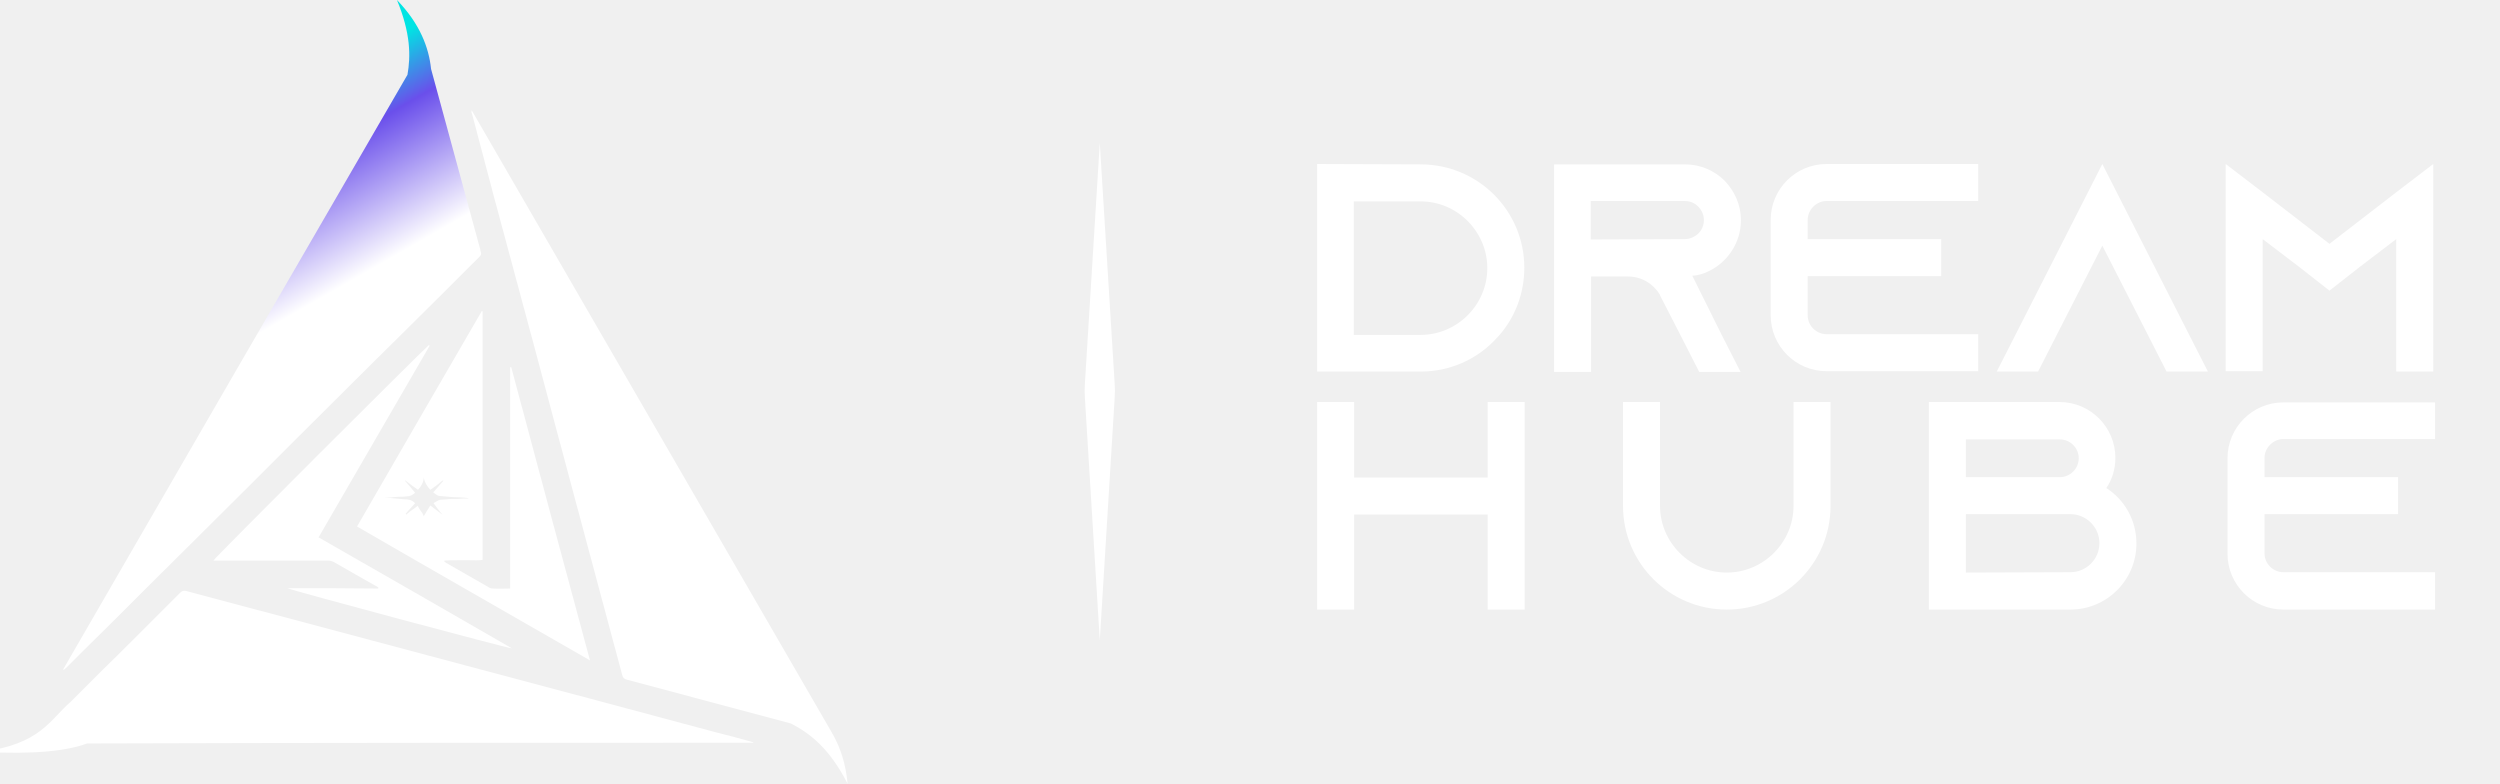
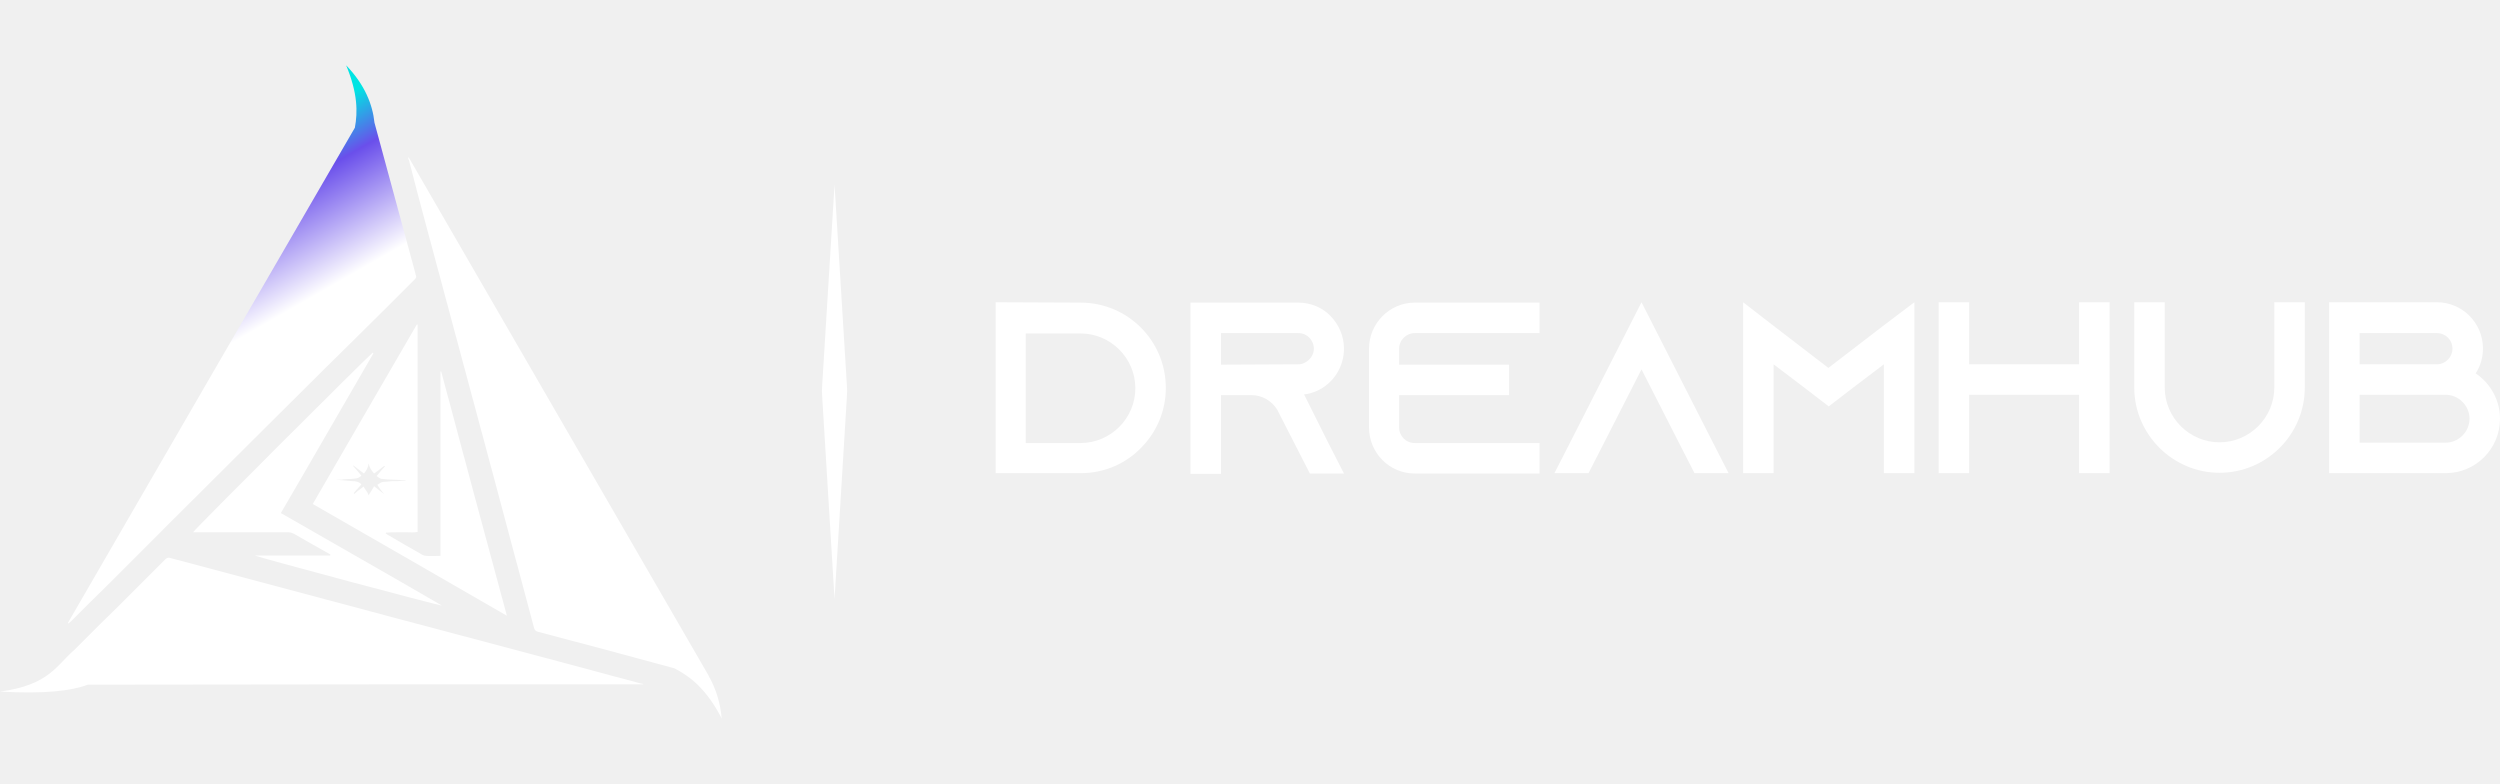
<svg xmlns="http://www.w3.org/2000/svg" version="1.1" id="Capa_1" x="0px" y="0px" viewBox="0 0 689 216" style="enable-background:new 0 0 689 216;" xml:space="preserve">
  <style type="text/css">
- 	.st0{fill:none;}
- 	.st1{fill:url(#SVGID_1_);}
- 	.st2{fill:#FFFFFF;}
- 	.st3{enable-background:new    ;}
+ 	.st0{enable-background:new    ;}
+ 	.st1{fill:#FFFFFF;}
+ 	.st2{fill:none;}
+ 	.st3{fill:url(#SVGID_1_);}
</style>
  <g>
+     <g class="st0">
+       <path class="st1" d="M297.8,83.4c13,0,23.5,10.5,23.5,23.5c0,5.8-2.1,11.1-5.6,15.2c-0.4,0.5-0.9,0.9-1.3,1.4    c-4.2,4.3-10.1,6.9-16.5,6.9h-23.5V83.3L297.8,83.4z M282.7,122.1h15.1c8.3,0,15.1-6.8,15.1-15.1c0-8.3-6.8-15.1-15.1-15.1h-15.1    V122.1z" />
+       <path class="st1" d="M366.1,122.1l4.3,8.4H361l-4.3-8.4l-4.5-8.8l-0.2-0.4c-1.5-2.4-4.1-4-7.1-4h-8.4v21.7h-8.4V83.4h29.7    c3.5,0,6.7,1.4,8.9,3.7c2.3,2.4,3.7,5.5,3.7,9c0,5.1-3,9.6-7.4,11.6c-1.1,0.5-2.4,0.9-3.6,1L366.1,122.1z M357.8,100.4    c0.6,0,1.2-0.1,1.7-0.4c1.5-0.7,2.6-2.2,2.6-3.9c0-1.5-0.8-2.6-1.3-3.1c-0.5-0.5-1.5-1.2-3-1.2h-21.3v8.7L357.8,100.4z" />
+       <path class="st1" d="M385.6,96.1v4.4h30.3v8.4h-30.3v8.9c0,2.4,1.9,4.3,4.3,4.3h34.4v8.4h-34.4c-7,0-12.6-5.7-12.6-12.7V96.1    c0-7,5.7-12.7,12.6-12.7h34.4v8.4h-34.4C387.6,91.8,385.6,93.7,385.6,96.1z" />
+       <path class="st1" d="M476.4,130.4H467l-4.3-8.4l-10.3-20.2L442.1,122l-4.3,8.4h-9.4l4.3-8.4l19.7-38.7l19.7,38.7L476.4,130.4z" />
+       <path class="st1" d="M527.6,83.3v47.1h-8.4v-30l-8.3,6.3l-6.9,5.3l-6.9-5.3l-8.3-6.3v30h-8.4V83.3l8.4,6.5l15.1,11.6l15.1-11.6    L527.6,83.3z" />
+       <path class="st1" d="M581.4,83.3v47.1H573v-21.6h-30.3v21.6h-8.4V83.3h8.4v17.1H573V83.3H581.4z" />
+       <path class="st1" d="M635.2,83.3v23.5c0,13-10.6,23.5-23.5,23.5s-23.5-10.6-23.5-23.5V83.3h8.4v23.5c0,8.3,6.8,15.1,15.1,15.1    c8.3,0,15.1-6.8,15.1-15.1V83.3H635.2z" />
+       <path class="st1" d="M689,115.4c0,8.3-6.7,15-15,15h-32.1V83.3h29.7c7,0,12.7,5.7,12.7,12.7c0,2.6-0.7,4.9-2,6.9    C686.3,105.6,689,110.2,689,115.4z M650.3,100.4h21.3c2.4,0,4.3-2,4.3-4.3c0-2.4-1.9-4.3-4.3-4.3h-21.3V100.4z M674,122    c3.6,0,6.6-3,6.6-6.6s-3-6.6-6.6-6.6h-23.7V122L674,122L674,122z" />
+     </g>
+     <path class="st1" d="M230,50.9L230,50.9L230,50.9l-3.4,55.2c-0.1,1.1-0.1,2.2,0,3.3l3.4,55.7l0,0l0,0l3.4-55.7   c0.1-1.1,0.1-2.2,0-3.3L230,50.9z" />
    <g>
-       <path class="st0" d="M120,138.3c0.5-0.3,1-0.6,1.6-0.6c0.5-0.1,1.6-0.2,2.7-0.2c-1.1,0.1-2.2,0.2-2.7,0.2    C121.1,137.8,120.5,138,120,138.3z" />
-       <path class="st0" d="M116.9,131.6L116.9,131.6c-0.2,1.3-0.8,2.3-1.6,3.4l0,0C116.1,134,116.7,133,116.9,131.6z" />
-       <path class="st0" d="M125.6,137.4c-0.2,0-0.3,0-0.5,0C125.2,137.4,125.4,137.4,125.6,137.4z" />
-       <path class="st0" d="M118.3,139.8c0.1-0.2,0.2-0.3,0.3-0.5c1.2,0.9,2.2,1.8,3.4,2.6l0,0c-1.1-0.8-2.2-1.7-3.4-2.6    C118.5,139.5,118.4,139.7,118.3,139.8z" />
-       <path class="st0" d="M127.6,137.3c-0.4,0-0.9,0.1-1.4,0.1C126.7,137.4,127.1,137.3,127.6,137.3z" />
-       <path class="st0" d="M116.5,141.4c-0.5-0.6-0.9-1.3-1.3-2c-0.5,0.4-1.1,0.9-1.6,1.2c-0.5,0.4-1,0.8-1.5,1.2    c-0.1,0-0.1-0.1-0.2-0.2l0,0c0.1,0.1,0.1,0.2,0.2,0.2c0.5-0.4,1-0.8,1.5-1.2s1.1-0.8,1.6-1.2C115.6,140.2,116,140.8,116.5,141.4    c0.2,0.3,0.3,0.6,0.4,0.9c0-0.1,0.1-0.1,0.1-0.2c0,0.1-0.1,0.1-0.1,0.2C116.7,142.1,116.6,141.7,116.5,141.4z" />
-       <path class="st0" d="M111.3,137.6c-1.1-0.1-4.5-0.4-5.5-0.5l0,0C106.9,137.2,110.2,137.4,111.3,137.6c1,0,2.1,0.2,3,1.1    c-0.3,0.4-0.6,0.8-1,1.1c0.3-0.4,0.7-0.7,1-1.1C113.4,137.7,112.3,137.6,111.3,137.6z" />
-       <path class="st0" d="M106.6,137L106.6,137L106.6,137z" />
-       <path class="st0" d="M107.3,137c0.4,0,0.8,0,1.2-0.1C108.1,136.9,107.7,136.9,107.3,137z" />
-       <path class="st0" d="M129.4,137.1L129.4,137.1c-0.2,0-0.4,0-0.6,0.1C129,137.2,129.2,137.2,129.4,137.1z" />
-       <path class="st0" d="M122.1,132.4c-0.2,0.1-0.4,0.3-0.6,0.4C121.8,132.6,121.9,132.5,122.1,132.4L122.1,132.4z" />
-       <path class="st0" d="M128.3,137.2c-0.1,0-0.3,0-0.4,0C128,137.3,128.2,137.2,128.3,137.2z" />
-       <path class="st0" d="M111.6,132.4L111.6,132.4c1,1.1,1.9,2.2,2.8,3.3l0,0C113.5,134.6,112.6,133.5,111.6,132.4z" />
-       <linearGradient id="SVGID_1_" gradientUnits="userSpaceOnUse" x1="36.807" y1="-739.383" x2="93.977" y2="-639.433" gradientTransform="matrix(1 0 0 1 0 784)">
+       <path class="st2" d="M104.2,133.2c0.4-0.2,0.8-0.5,1.3-0.5c0.4-0.1,1.3-0.2,2.2-0.2c-0.9,0.1-1.8,0.2-2.2,0.2    C105.2,132.8,104.7,133,104.2,133.2z" />
+       <path class="st2" d="M101.7,127.7L101.7,127.7c-0.2,1.1-0.7,1.9-1.3,2.8l0,0C101,129.7,101.5,128.8,101.7,127.7z" />
+       <path class="st2" d="M108.9,132.5c-0.2,0-0.2,0-0.4,0C108.6,132.5,108.7,132.5,108.9,132.5z" />
+       <path class="st2" d="M102.8,134.5c0.1-0.2,0.2-0.2,0.2-0.4c1,0.7,1.8,1.5,2.8,2.2l0,0c-0.9-0.7-1.8-1.4-2.8-2.2    C103,134.2,102.9,134.4,102.8,134.5z" />
+       <path class="st2" d="M110.6,132.4c-0.3,0-0.7,0.1-1.2,0.1C109.8,132.5,110.2,132.4,110.6,132.4z" />
+       <path class="st2" d="M101.3,135.8c-0.4-0.5-0.7-1.1-1.1-1.7c-0.4,0.3-0.9,0.7-1.3,1c-0.4,0.3-0.8,0.7-1.2,1    c-0.1,0-0.1-0.1-0.2-0.2l0,0c0.1,0.1,0.1,0.2,0.2,0.2c0.4-0.3,0.8-0.7,1.2-1c0.4-0.3,0.9-0.7,1.3-1    C100.6,134.8,100.9,135.3,101.3,135.8c0.2,0.2,0.2,0.5,0.3,0.7c0-0.1,0.1-0.1,0.1-0.2c0,0.1-0.1,0.1-0.1,0.2    C101.5,136.4,101.4,136.1,101.3,135.8z" />
+       <path class="st2" d="M97,132.7c-0.9-0.1-3.7-0.3-4.6-0.4l0,0C93.3,132.3,96.1,132.5,97,132.7c0.8,0,1.7,0.2,2.5,0.9    c-0.2,0.3-0.5,0.7-0.8,0.9c0.2-0.3,0.6-0.6,0.8-0.9C98.7,132.7,97.8,132.7,97,132.7z" />
+       <path class="st2" d="M93.1,132.2L93.1,132.2L93.1,132.2z" />
+       <path class="st2" d="M93.7,132.2c0.3,0,0.7,0,1-0.1C94.3,132.1,94,132.1,93.7,132.2z" />
+       <path class="st2" d="M112.1,132.2L112.1,132.2c-0.2,0-0.3,0-0.5,0.1C111.7,132.3,111.9,132.3,112.1,132.2z" />
+       <path class="st2" d="M106,128.3c-0.2,0.1-0.3,0.2-0.5,0.3C105.7,128.5,105.8,128.4,106,128.3L106,128.3z" />
+       <path class="st2" d="M111.2,132.3c-0.1,0-0.2,0-0.3,0C110.9,132.4,111.1,132.3,111.2,132.3z" />
+       <path class="st2" d="M97.2,128.3L97.2,128.3c0.8,0.9,1.6,1.8,2.3,2.7l0,0C98.8,130.2,98.1,129.2,97.2,128.3z" />
+       <linearGradient id="SVGID_1_" gradientUnits="userSpaceOnUse" x1="34.959" y1="-728.814" x2="82.596" y2="-645.531" gradientTransform="matrix(1 0 0 1 0 784)">
        <stop offset="5.193929e-02" style="stop-color:#00E4E3" />
        <stop offset="0.203" style="stop-color:#6A4FEB" />
        <stop offset="0.506" style="stop-color:#FFFFFF" />
      </linearGradient>
-       <path class="st1" d="M17.4,184.5c0.1,0.1,0.1,0.1,0.2,0.1c0.2-0.2,0.5-0.4,0.7-0.6c4-4,8.1-8.1,12.2-12.1    c7.3-7.3,14.6-14.6,21.9-21.8c9.9-9.8,19.7-19.6,29.6-29.5c7-7,14-13.9,20.9-20.8c2.6-2.6,5.3-5.2,7.9-7.8    c7.2-7.1,14.3-14.2,21.4-21.3c0.4-0.4,0.5-0.8,0.3-1.3c-0.1-0.2-0.1-0.3-0.1-0.5L118.8,19c-0.6-5.9-3.1-12.5-9.4-19    c3.8,9.2,3.8,15.5,2.9,20.6C80.5,75.4,48.9,130,17.4,184.5z" />
-       <path class="st2" d="M79.2,162.1c0.7,0.5,60.9,16.6,61.9,16.6c-17.8-10.3-35.5-20.4-53.3-30.6c10.3-17.7,20.4-35.3,30.6-52.8    c0,0,0-0.1-0.1-0.1l-0.1-0.1c-2.4,2.1-58.9,58.5-59.4,59.4c0.5,0,0.9,0,1.2,0c10.1,0,20.3,0,30.4,0c0.7,0,1.2,0.2,1.8,0.5    c3.8,2.2,7.5,4.3,11.4,6.5c0.3,0.1,0.5,0.3,0.7,0.5c0,0.1-0.1,0.1-0.1,0.2C96,162.1,87.7,162.1,79.2,162.1z" />
-       <path class="st2" d="M207.7,204.7L207.7,204.7c-0.2-0.2-0.4-0.2-0.7-0.3c-3.2-0.9-6.5-1.8-9.8-2.6c-23-6.2-46-12.3-68.9-18.4    c-25.6-6.8-51.3-13.7-76.9-20.5c-0.7-0.2-1.2-0.1-1.8,0.5c-4.3,4.3-8.7,8.7-13.1,13.1c-2.7,2.7-5.4,5.4-8.2,8.1    c-2.9,2.9-5.9,5.9-8.8,8.8c-5.9,5.1-8.3,11.7-24.6,13.8c14.8,0.8,23.7-0.3,29.1-2.3C85.5,204.7,146.6,204.7,207.7,204.7z" />
-       <path class="st2" d="M136.1,54.1c6.9,25.6,13.8,51.2,20.6,76.8c4.9,18.4,9.9,36.8,14.8,55.2c0.2,0.7,0.5,1,1.2,1.2    c15.1,4,30.2,8.1,45.3,12.1c5,2.6,10.5,6.6,15.6,16.6c-0.5-5.5-2-9.9-4-13.5l0,0l0,0c-0.2-0.2-0.3-0.5-0.4-0.7L130,30.4    c-0.1,0.4-0.1,0.7,0.1,1C132.1,38.9,134.1,46.5,136.1,54.1z" />
-       <path class="st2" d="M162.6,182c-7.3-26.9-14.5-53.9-21.7-80.8c-0.1,0-0.2,0-0.3,0c0,20.3,0,40.6,0,61c-1.6,0-3.2,0.1-4.7,0    c-0.5,0-0.9-0.1-1.3-0.4c-3.9-2.2-7.8-4.5-11.7-6.7c-0.2-0.1-0.3-0.3-0.5-0.4c0-0.1,0.1-0.1,0.1-0.2c1.2-0.1,2.3-0.1,3.5-0.1    s2.3,0,3.5,0s2.3,0.1,3.5-0.1c0-22.9,0-45.7,0-68.5c-0.1,0-0.1-0.1-0.2-0.1c-11.5,19.8-22.9,39.5-34.4,59.4    C119.8,157.5,141.2,169.7,162.6,182C162.5,182.1,162.6,182.1,162.6,182z M122,141.9L122,141.9L122,141.9c-1.1-0.8-2.2-1.7-3.4-2.6    c-0.1,0.2-0.2,0.3-0.3,0.5c-0.5,0.8-1,1.5-1.4,2.3c0,0.1-0.1,0.1-0.1,0.2c-0.1-0.2-0.2-0.6-0.4-0.9c-0.5-0.6-0.9-1.3-1.3-2    c-0.5,0.4-1.1,0.9-1.6,1.2s-1,0.8-1.5,1.2c-0.1,0-0.1-0.1-0.2-0.2l0,0l0,0c0.5-0.6,1-1.2,1.6-1.8c0.3-0.4,0.7-0.7,1-1.1    c-0.9-1-2-1.1-3-1.1c-1.1-0.1-4.5-0.4-5.5-0.5l0,0l0,0c0.2,0,0.5,0,0.8,0l0,0c0.2,0,0.4,0,0.6,0c0.4,0,0.8,0,1.2-0.1    c1.1-0.1,2.1-0.1,2.6-0.1c0.3,0,0.6-0.1,1-0.1c1,0,1.6-0.4,2.3-1c-0.9-1.1-1.8-2.2-2.8-3.3l0,0l0.1-0.1l0,0    c1.2,0.9,2.3,1.8,3.5,2.6c0.9-1,1.5-2,1.6-3.4l0,0l0,0c0.2,1.3,0.8,2.3,1.8,3.4c1-0.7,2-1.4,2.9-2.2c0.2-0.2,0.4-0.3,0.6-0.4l0,0    l0,0l0.1,0.1c-0.9,1-1.8,2.1-2.8,3.2c0.6,0.4,1.1,1,1.9,1c1.1,0.1,2.2,0.2,3.4,0.3c0.4,0,3.3,0.1,4.7,0.3l0,0l0,0    c-0.2,0-0.4,0-0.6,0.1c-0.2,0-0.3,0-0.5,0c-0.1,0-0.3,0-0.4,0s-0.2,0-0.3,0c-0.4,0-0.9,0.1-1.4,0.1c-0.2,0-0.4,0-0.7,0    c-0.2,0-0.3,0-0.5,0s-0.4,0-0.6,0c-1.1,0.1-2.2,0.2-2.7,0.2c-0.6,0-1.1,0.3-1.6,0.6c-0.2,0.1-0.4,0.2-0.6,0.4    C120.3,139.8,121.1,140.9,122,141.9L122,141.9z" />
+       <path class="st3" d="M18.7,171.7c0.1,0.1,0.1,0.1,0.2,0.1c0.2-0.2,0.4-0.3,0.6-0.5c3.3-3.3,6.7-6.7,10.2-10.1    c6.1-6.1,12.2-12.2,18.2-18.2c8.2-8.2,16.4-16.3,24.7-24.6c5.8-5.8,11.7-11.6,17.4-17.3c2.2-2.2,4.4-4.3,6.6-6.5    c6-5.9,11.9-11.8,17.8-17.7c0.3-0.3,0.4-0.7,0.2-1.1c-0.1-0.2-0.1-0.2-0.1-0.4l-11.3-41.6c-0.5-4.9-2.6-10.4-7.8-15.8    c3.2,7.7,3.2,12.9,2.4,17.2C71.3,80.8,45,126.3,18.7,171.7z" />
+       <path class="st1" d="M70.2,153.1c0.6,0.4,50.7,13.8,51.6,13.8c-14.8-8.6-29.6-17-44.4-25.5c8.6-14.7,17-29.4,25.5-44    c0,0,0-0.1-0.1-0.1l-0.1-0.1c-2,1.7-49.1,48.7-49.5,49.5c0.4,0,0.7,0,1,0c8.4,0,16.9,0,25.3,0c0.6,0,1,0.2,1.5,0.4    c3.2,1.8,6.2,3.6,9.5,5.4c0.2,0.1,0.4,0.2,0.6,0.4c0,0.1-0.1,0.1-0.1,0.2C84.2,153.1,77.3,153.1,70.2,153.1z" />
+       <path class="st1" d="M177.3,188.6L177.3,188.6c-0.2-0.2-0.3-0.2-0.6-0.2c-2.7-0.7-5.4-1.5-8.2-2.2c-19.2-5.2-38.3-10.2-57.4-15.3    c-21.3-5.7-42.7-11.4-64.1-17.1c-0.6-0.2-1-0.1-1.5,0.4c-3.6,3.6-7.2,7.2-10.9,10.9c-2.2,2.2-4.5,4.5-6.8,6.7    c-2.4,2.4-4.9,4.9-7.3,7.3c-4.9,4.2-6.9,9.7-20.5,11.5c12.3,0.7,19.7-0.2,24.2-1.9C75.5,188.6,126.4,188.6,177.3,188.6z" />
+       <path class="st1" d="M117.7,63.1c5.7,21.3,11.5,42.7,17.2,64c4.1,15.3,8.2,30.7,12.3,46c0.2,0.6,0.4,0.8,1,1    c12.6,3.3,25.2,6.7,37.7,10.1c4.2,2.2,8.7,5.5,13,13.8c-0.4-4.6-1.7-8.2-3.3-11.2l0,0l0,0c-0.2-0.2-0.2-0.4-0.3-0.6L112.6,43.3    c-0.1,0.3-0.1,0.6,0.1,0.8C114.3,50.4,116,56.8,117.7,63.1z" />
+       <path class="st1" d="M139.7,169.7c-6.1-22.4-12.1-44.9-18.1-67.3c-0.1,0-0.2,0-0.2,0c0,16.9,0,33.8,0,50.8c-1.3,0-2.7,0.1-3.9,0    c-0.4,0-0.7-0.1-1.1-0.3c-3.2-1.8-6.5-3.7-9.7-5.6c-0.2-0.1-0.2-0.2-0.4-0.3c0-0.1,0.1-0.1,0.1-0.2c1-0.1,1.9-0.1,2.9-0.1    c1,0,1.9,0,2.9,0c1,0,1.9,0.1,2.9-0.1c0-19.1,0-38.1,0-57.1c-0.1,0-0.1-0.1-0.2-0.1c-9.6,16.5-19.1,32.9-28.7,49.5    C104.1,149.2,121.9,159.4,139.7,169.7C139.7,169.7,139.7,169.7,139.7,169.7z M105.9,136.2L105.9,136.2L105.9,136.2    c-0.9-0.7-1.8-1.4-2.8-2.2c-0.1,0.2-0.2,0.2-0.2,0.4c-0.4,0.7-0.8,1.2-1.2,1.9c0,0.1-0.1,0.1-0.1,0.2c-0.1-0.2-0.2-0.5-0.3-0.7    c-0.4-0.5-0.7-1.1-1.1-1.7c-0.4,0.3-0.9,0.7-1.3,1c-0.4,0.2-0.8,0.7-1.2,1c-0.1,0-0.1-0.1-0.2-0.2l0,0l0,0c0.4-0.5,0.8-1,1.3-1.5    c0.2-0.3,0.6-0.6,0.8-0.9c-0.7-0.8-1.7-0.9-2.5-0.9c-0.9-0.1-3.7-0.3-4.6-0.4l0,0l0,0c0.2,0,0.4,0,0.7,0l0,0c0.2,0,0.3,0,0.5,0    c0.3,0,0.7,0,1-0.1c0.9-0.1,1.7-0.1,2.2-0.1c0.2,0,0.5-0.1,0.8-0.1c0.8,0,1.3-0.3,1.9-0.8c-0.7-0.9-1.5-1.8-2.3-2.7l0,0l0.1-0.1    l0,0c1,0.7,1.9,1.5,2.9,2.2c0.7-0.8,1.2-1.7,1.3-2.8l0,0l0,0c0.2,1.1,0.7,1.9,1.5,2.8c0.8-0.6,1.7-1.2,2.4-1.8    c0.2-0.2,0.3-0.2,0.5-0.3l0,0l0,0l0.1,0.1c-0.7,0.8-1.5,1.7-2.3,2.7c0.5,0.3,0.9,0.8,1.6,0.8c0.9,0.1,1.8,0.2,2.8,0.2    c0.3,0,2.7,0.1,3.9,0.2l0,0l0,0c-0.2,0-0.3,0-0.5,0.1c-0.2,0-0.2,0-0.4,0c-0.1,0-0.2,0-0.3,0s-0.2,0-0.2,0c-0.3,0-0.7,0.1-1.2,0.1    c-0.2,0-0.3,0-0.6,0c-0.2,0-0.2,0-0.4,0c-0.2,0-0.3,0-0.5,0c-0.9,0.1-1.8,0.2-2.2,0.2c-0.5,0-0.9,0.2-1.3,0.5    c-0.2,0.1-0.3,0.2-0.5,0.3C104.5,134.5,105.2,135.4,105.9,136.2L105.9,136.2z" />
    </g>
-     <g class="st3">
-       <path class="st2" d="M391.5,45.3c15.8,0,28.6,12.7,28.6,28.5c0,7-2.5,13.5-6.8,18.5c-0.5,0.6-1.1,1.1-1.6,1.7    c-5.1,5.2-12.3,8.4-20.1,8.4H363V45.2L391.5,45.3z M373.1,92.3h18.4c10.1,0,18.4-8.3,18.4-18.4c0-10.1-8.3-18.4-18.4-18.4h-18.4    V92.3z" />
-       <path class="st2" d="M474.5,92.3l5.2,10.2h-11.4l-5.2-10.2l-5.5-10.7l-0.2-0.5c-1.8-2.9-5-4.9-8.7-4.9h-10.2v26.3h-10.2V45.3h36.1    c4.2,0,8.1,1.7,10.9,4.5c2.8,2.9,4.5,6.7,4.5,10.9c0,6.2-3.7,11.6-9,14.1c-1.4,0.7-2.9,1.1-4.4,1.2L474.5,92.3z M464.4,65.9    c0.7,0,1.5-0.2,2.1-0.5c1.9-0.8,3.1-2.7,3.1-4.7c0-1.9-1-3.2-1.6-3.8c-0.7-0.7-1.9-1.5-3.7-1.5h-25.9V66L464.4,65.9z" />
-       <path class="st2" d="M498.2,60.6v5.3H535v10.2h-36.8v10.8c0,2.9,2.4,5.2,5.2,5.2h41.8v10.2h-41.8c-8.5,0-15.4-6.9-15.4-15.4V60.6    c0-8.5,6.9-15.4,15.4-15.4h41.8v10.2h-41.8C500.6,55.4,498.2,57.8,498.2,60.6z" />
-       <path class="st2" d="M608.5,102.4h-11.4l-5.2-10.2l-12.5-24.5l-12.5,24.5l-5.2,10.2h-11.4l5.2-10.2l23.9-47l23.9,47L608.5,102.4z" />
-       <path class="st2" d="M670.6,45.2v57.2h-10.2V65.9l-10.1,7.7l-8.3,6.5l-8.3-6.5l-10.1-7.7v36.4h-10.2V45.2l10.2,7.8L642,67.2    L660.4,53L670.6,45.2z" />
-     </g>
-     <g class="st3">
-       <path class="st2" d="M420.2,110.8V168H410v-26.2h-36.8V168H363v-57.2h10.2v20.8H410v-20.8H420.2z" />
-       <path class="st2" d="M504.5,110.8v28.6c0,15.8-12.8,28.6-28.6,28.6c-15.8,0-28.6-12.8-28.6-28.6v-28.6h10.2v28.6    c0,10.1,8.3,18.4,18.4,18.4c10.1,0,18.4-8.3,18.4-18.4v-28.6H504.5z" />
-       <path class="st2" d="M588.8,149.8c0,10.1-8.2,18.2-18.2,18.2h-39v-57.2h36c8.5,0,15.4,6.9,15.4,15.4c0,3.1-0.9,6-2.5,8.3    C585.6,137.8,588.8,143.4,588.8,149.8z M541.8,131.5h25.9c2.9,0,5.2-2.4,5.2-5.2c0-2.9-2.4-5.2-5.2-5.2h-25.9V131.5z M570.6,157.7    c4.4,0,8-3.6,8-8c0-4.4-3.6-8-8-8h-28.8v16.1L570.6,157.7L570.6,157.7z" />
-       <path class="st2" d="M624.1,126.2v5.3h36.8v10.2h-36.8v10.8c0,2.9,2.4,5.2,5.2,5.2h41.8V168h-41.8c-8.5,0-15.4-6.9-15.4-15.4    v-26.3c0-8.5,6.9-15.4,15.4-15.4h41.8V121h-41.8C626.5,121,624.1,123.4,624.1,126.2z" />
-     </g>
-     <path class="st2" d="M303.1,39.4L303.1,39.4L303.1,39.4l-4.1,66.3c-0.1,1.3-0.1,2.7,0,4l4.1,66.8l0,0l0,0l4.1-66.8   c0.1-1.3,0.1-2.7,0-4L303.1,39.4z" />
  </g>
</svg>
